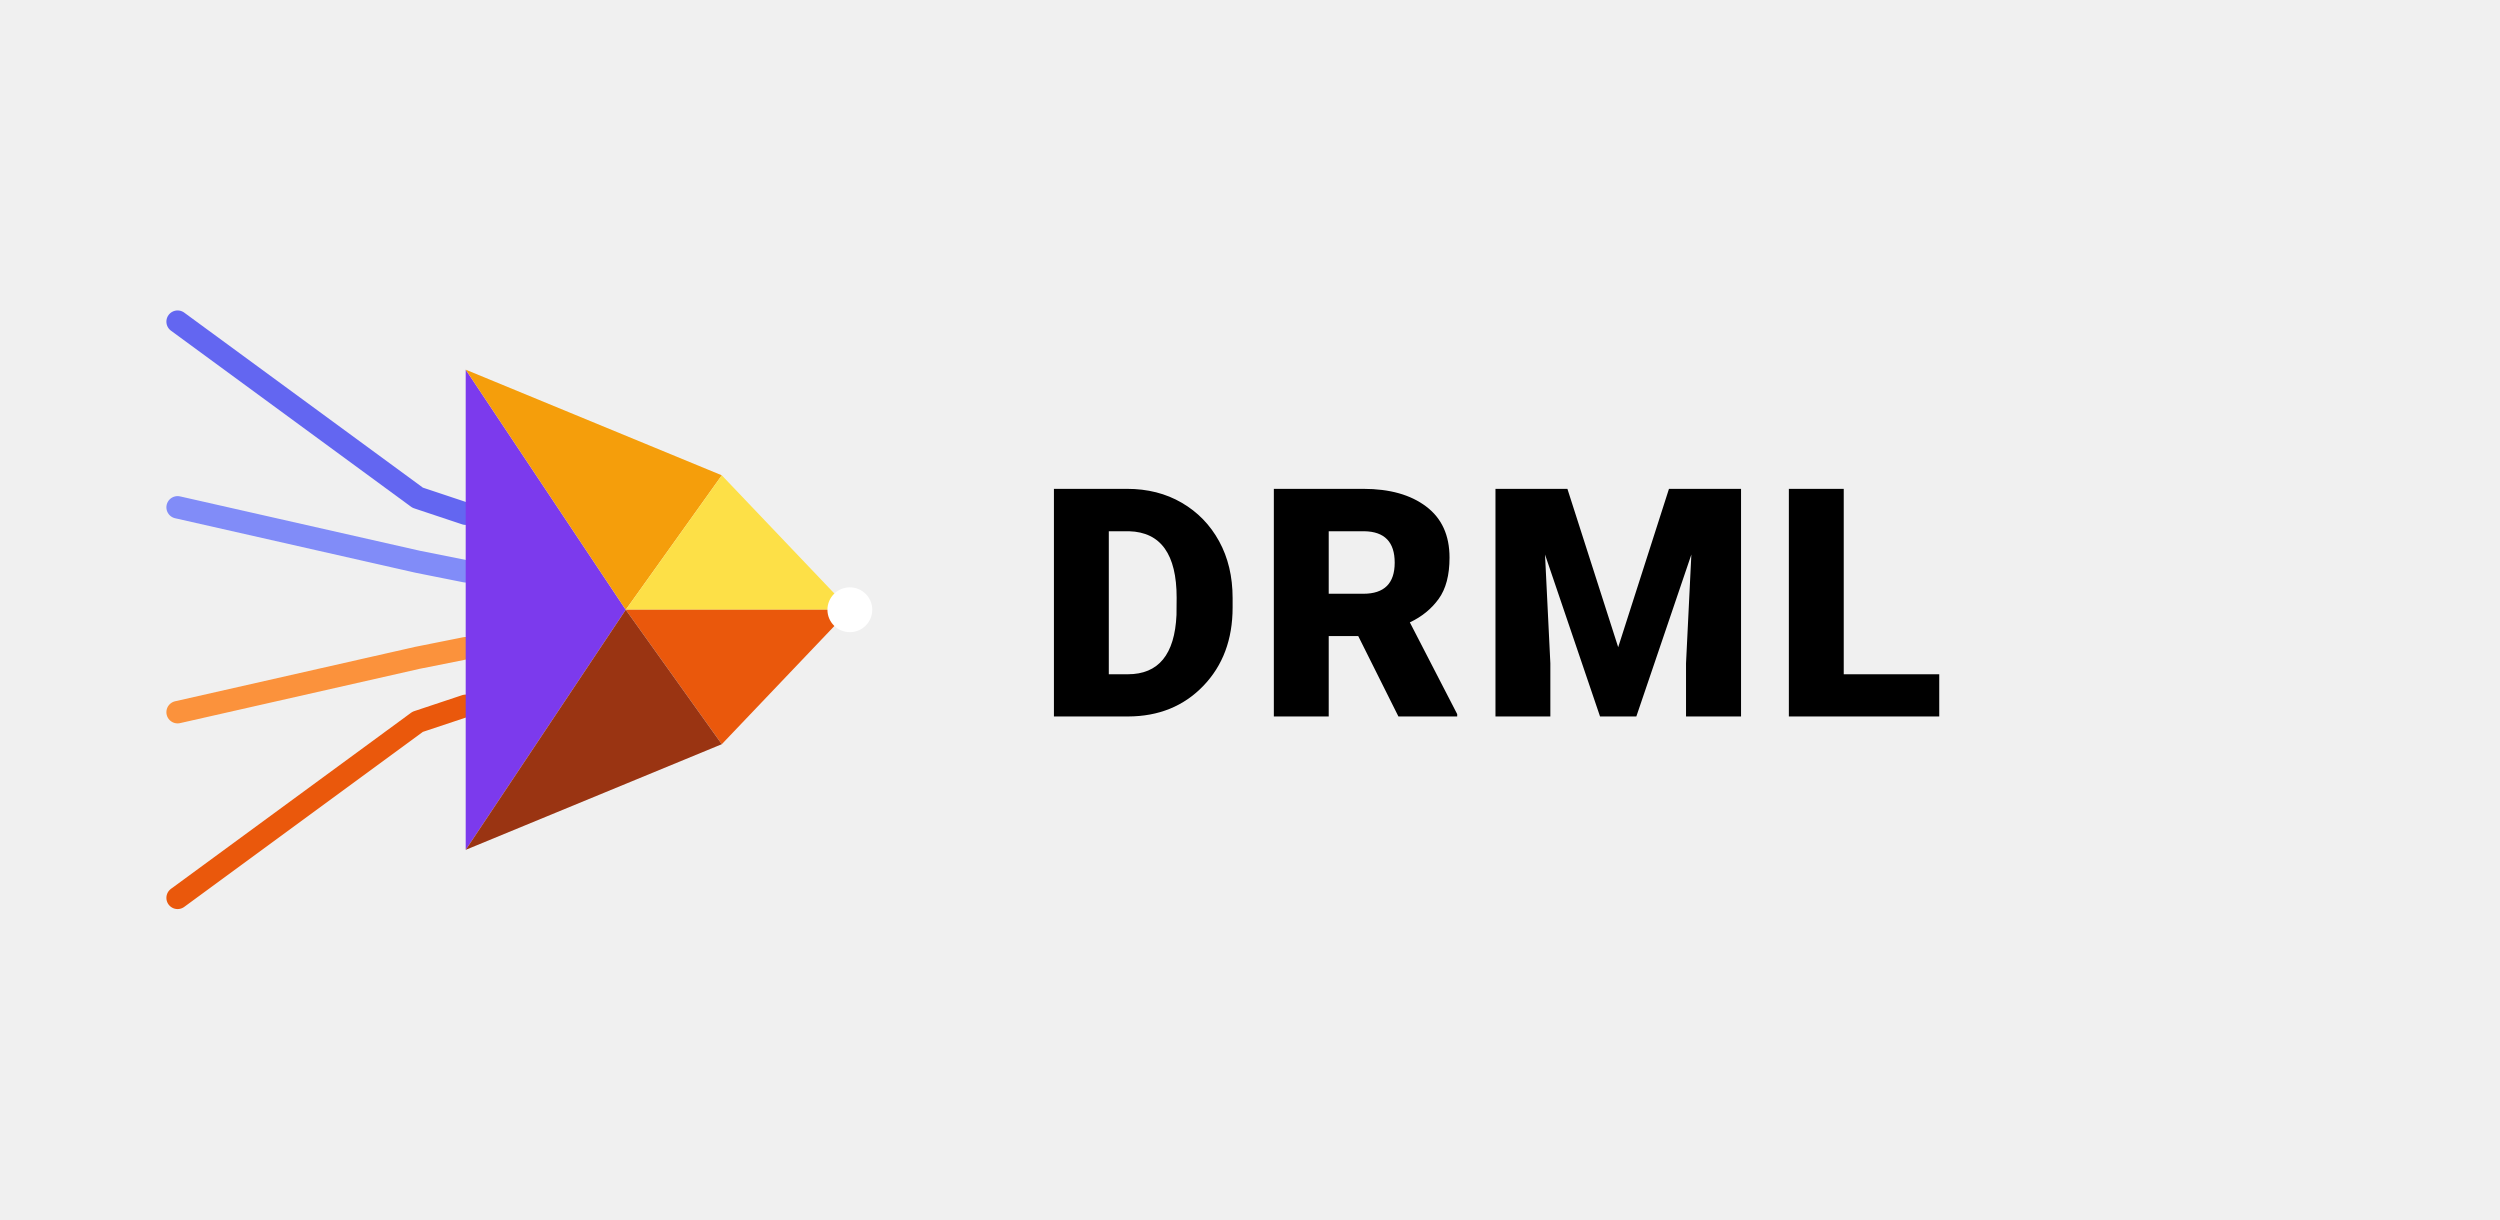
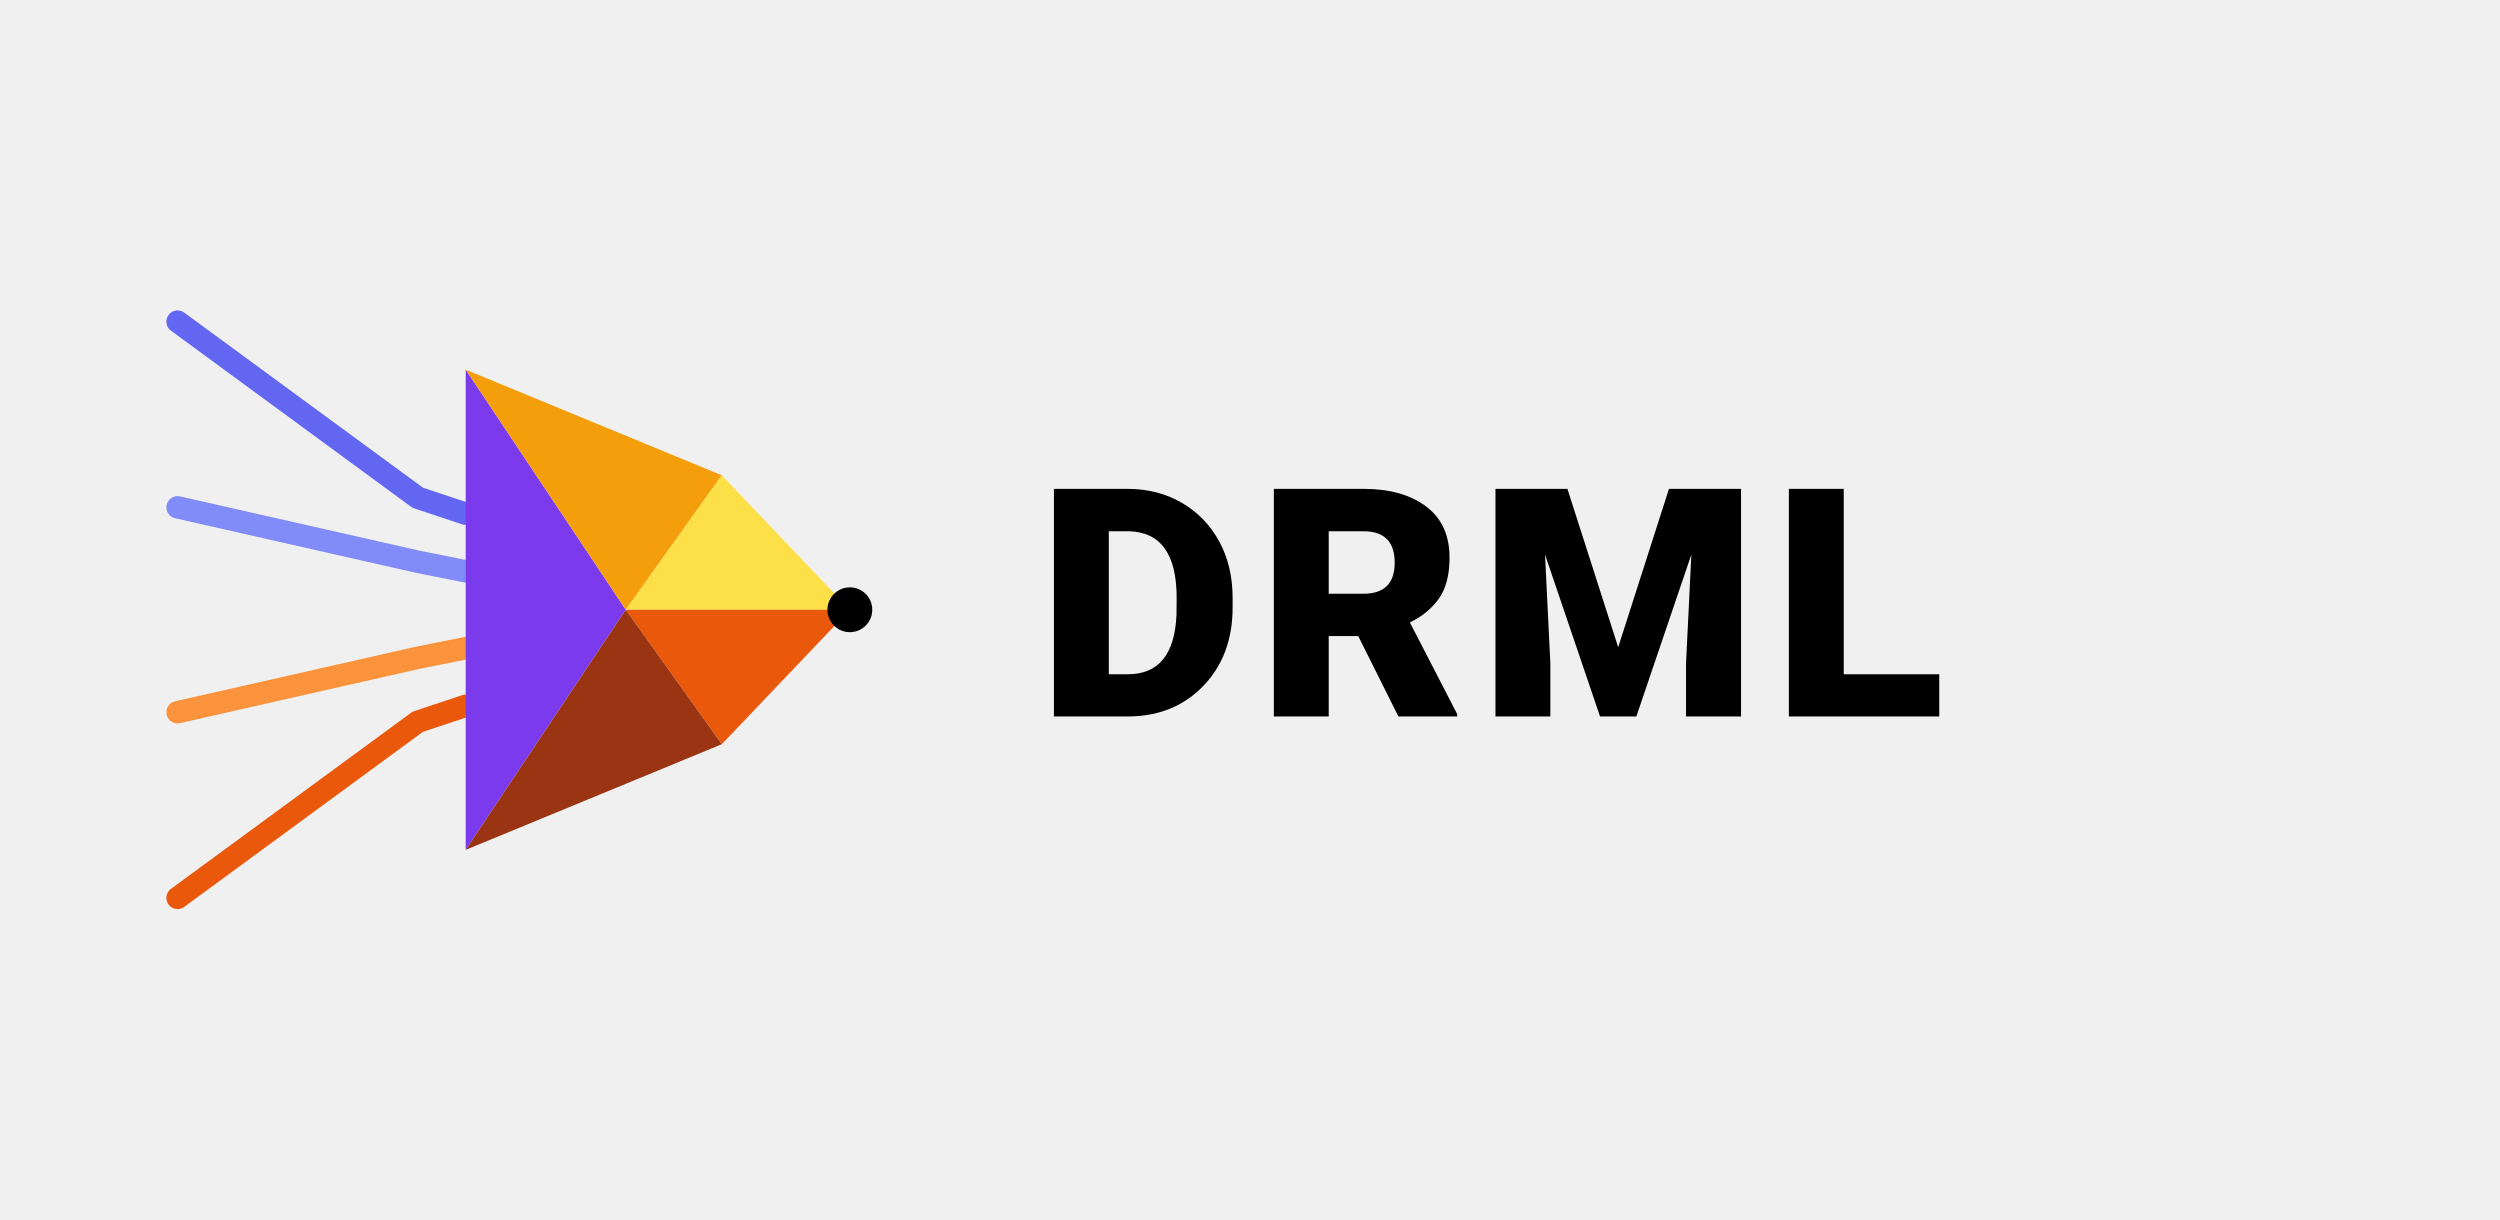
<svg xmlns="http://www.w3.org/2000/svg" viewBox="0 0 820 400" width="100%" height="100%">
  <g transform="translate(200, 200) scale(1.05)">
    <path d="M -135,-90 L -60,-35 L -45,-30" fill="none" stroke="#6366f1" stroke-width="7" stroke-linecap="round" stroke-linejoin="round" />
    <path d="M -135,-32 L -60,-15 L -45,-12" fill="none" stroke="#818cf8" stroke-width="7" stroke-linecap="round" stroke-linejoin="round" />
    <path d="M -135,32 L -60,15 L -45,12" fill="none" stroke="#fb923c" stroke-width="7" stroke-linecap="round" stroke-linejoin="round" />
    <path d="M -135,90 L -60,35 L -45,30" fill="none" stroke="#ea580c" stroke-width="7" stroke-linecap="round" stroke-linejoin="round" />
    <polygon points="-45,-75 -45,75 5,0" fill="#7c3aed" />
    <polygon points="-45,-75 35,-42 5,0" fill="#f59e0b" />
    <polygon points="35,-42 75,0 5,0" fill="#fde047" />
    <polygon points="75,0 35,42 5,0" fill="#ea580c" />
    <polygon points="35,42 -45,75 5,0" fill="#9a3412" />
-     <circle cx="75" cy="0" r="7" fill="#ffffff" />
+     <circle cx="75" cy="0" r="7" fill="#000000" />
  </g>
  <text x="340" y="235" fill="#000000" font-family="system-ui, -apple-system, BlinkMacSystemFont, 'Segoe UI', Roboto, 'Helvetica Neue', Arial, sans-serif" font-size="105" font-weight="900" letter-spacing="0.04em">DRML</text>
</svg>
